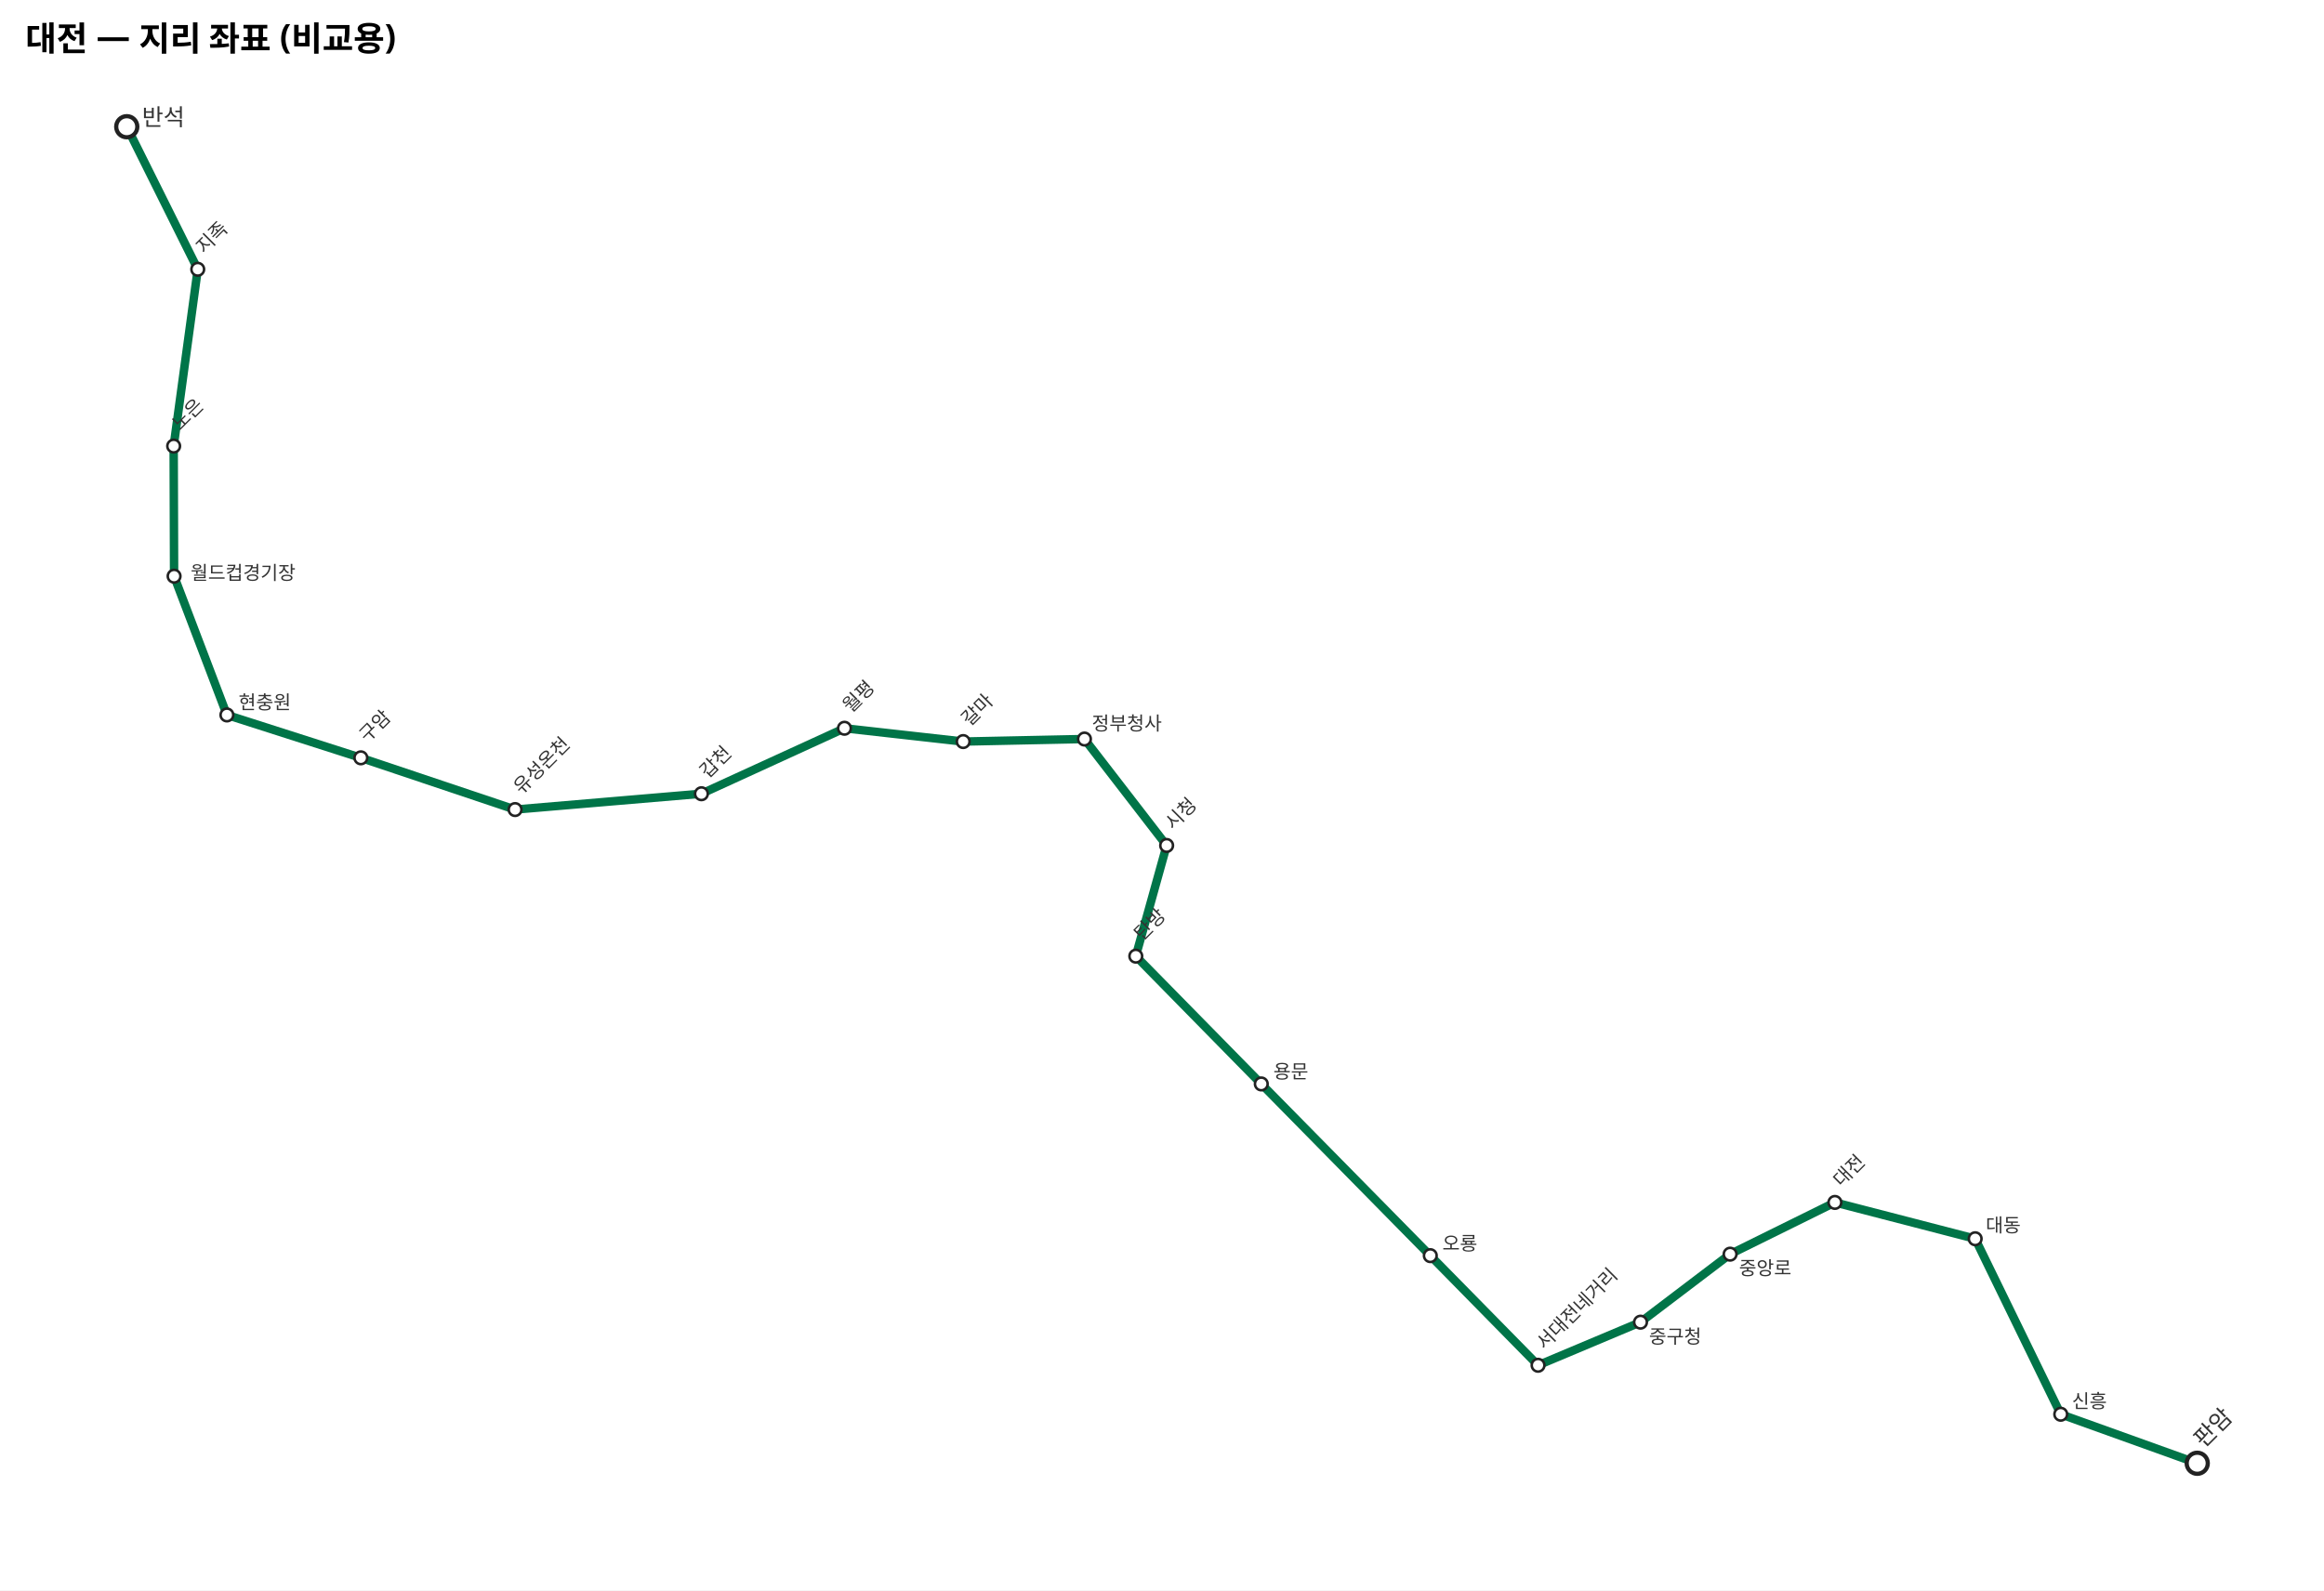
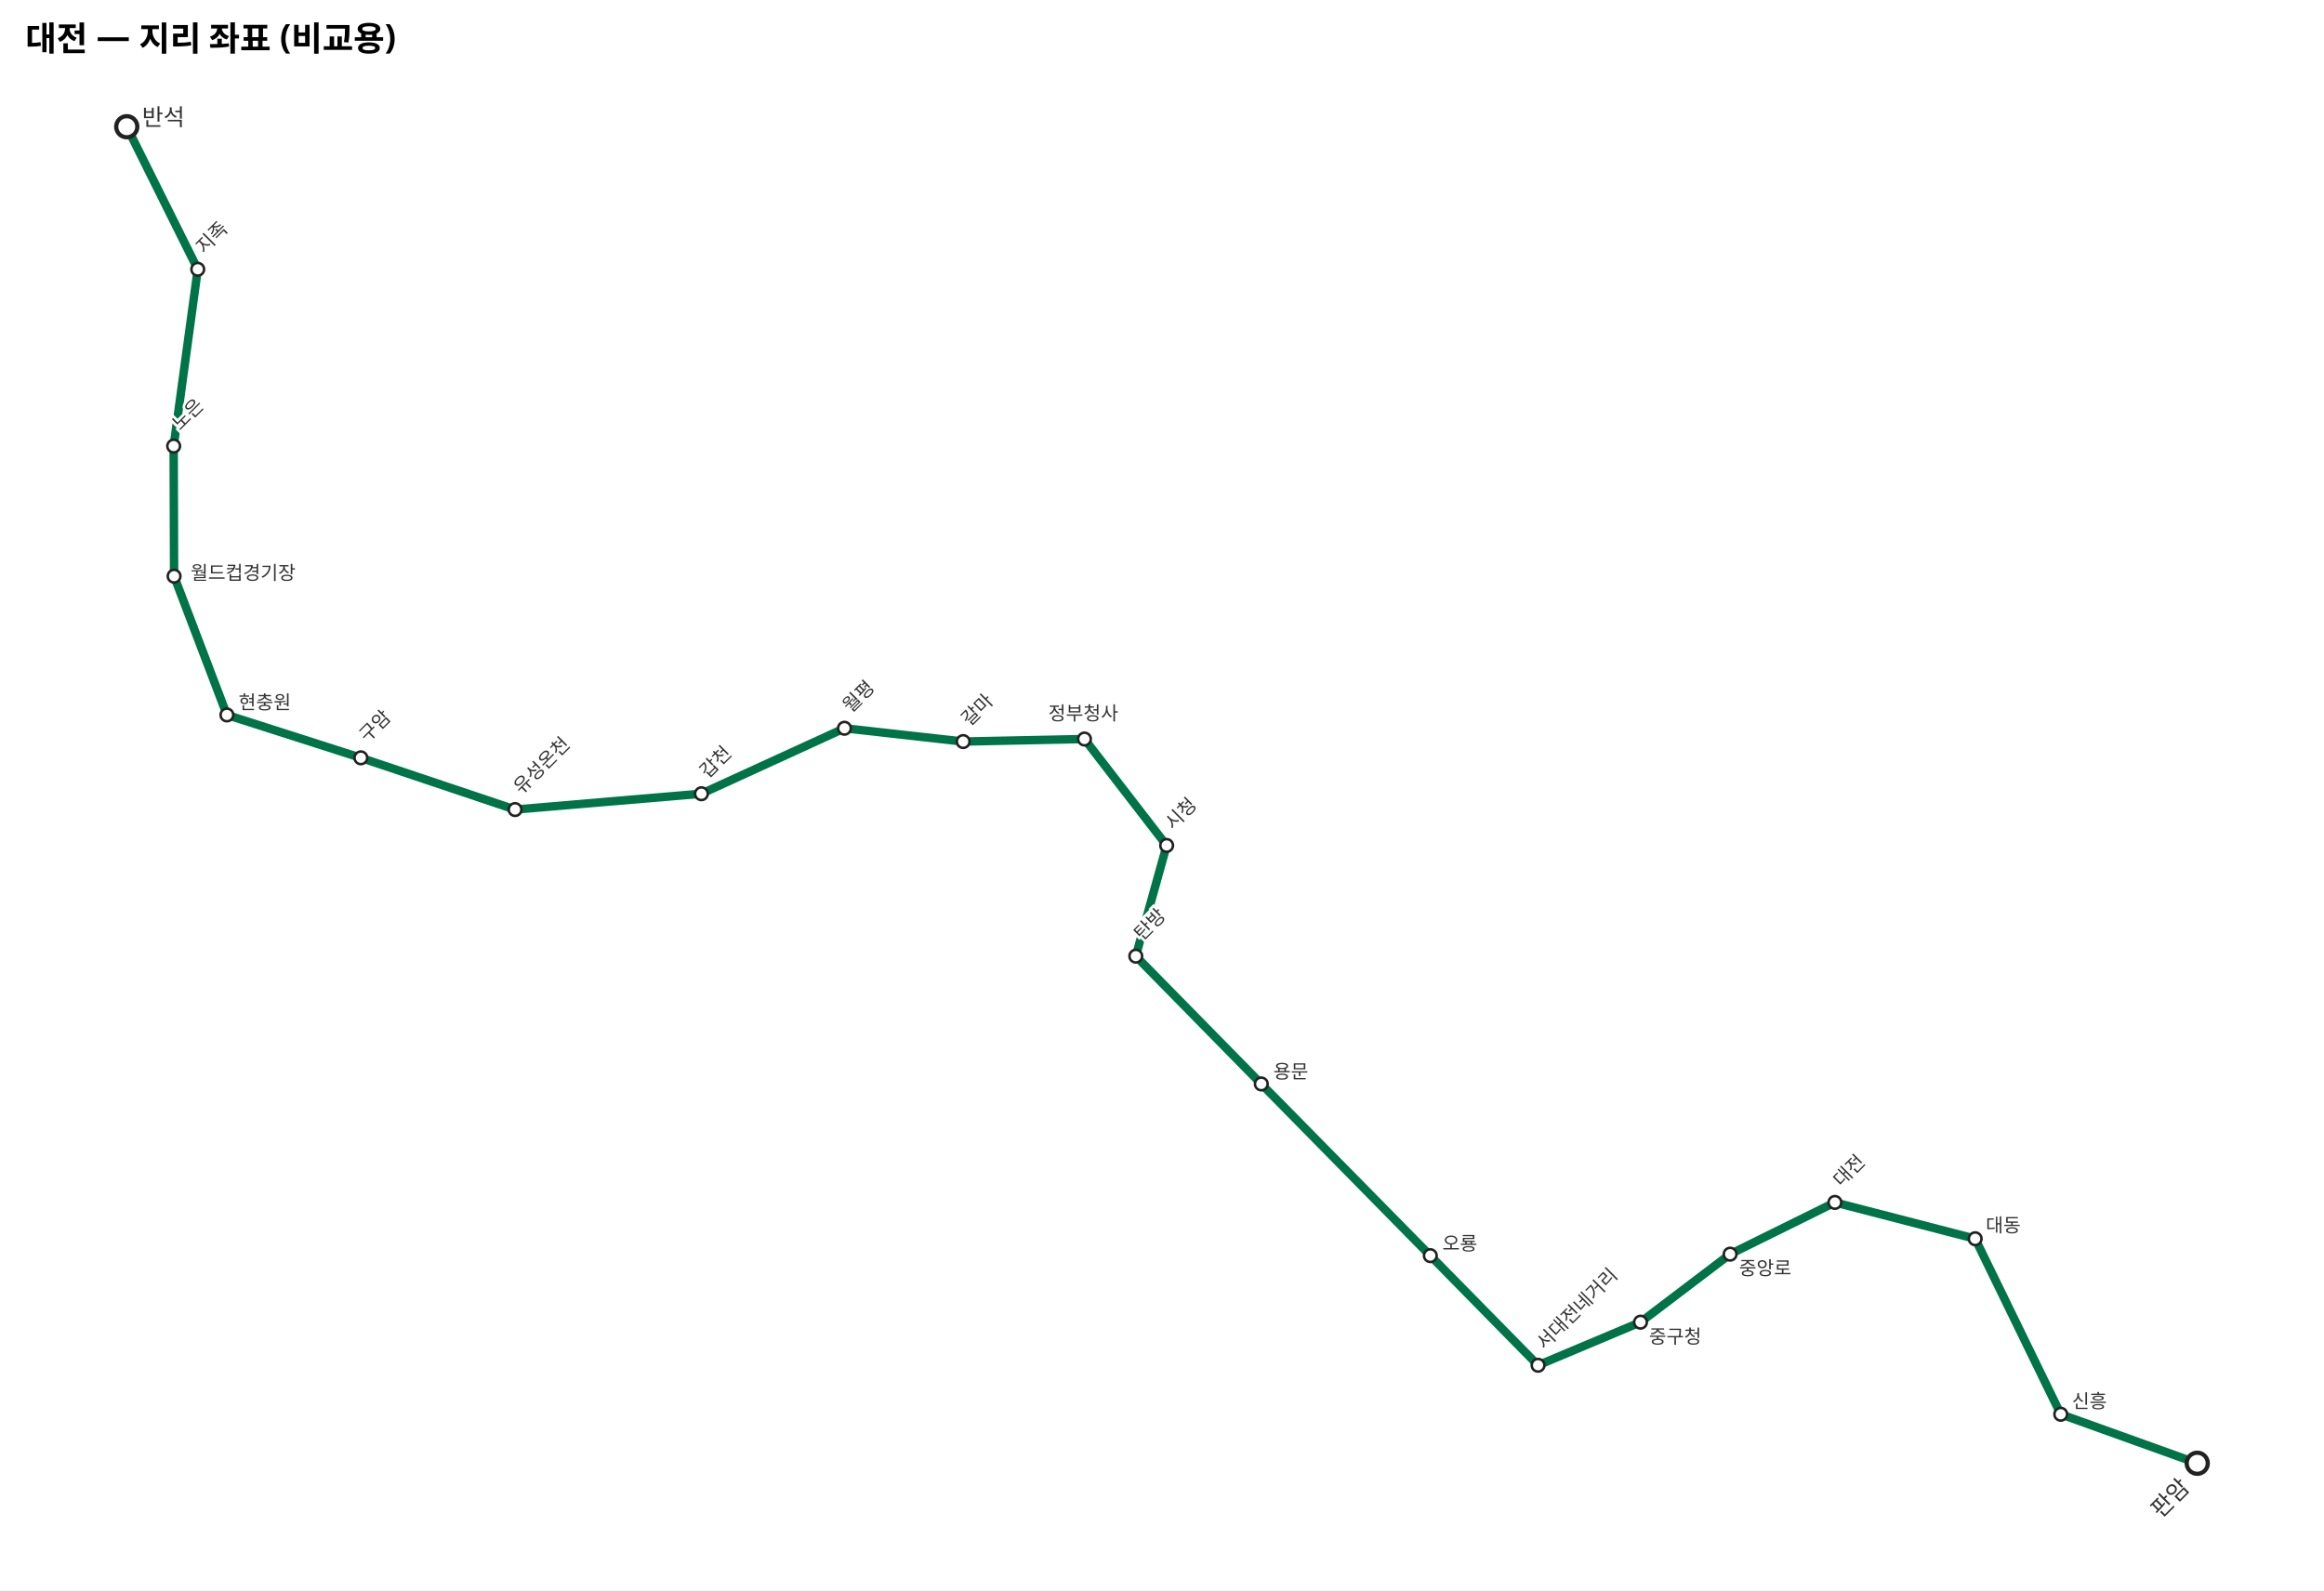
<svg xmlns="http://www.w3.org/2000/svg" viewBox="0 0 1100 753" font-family="sans-serif">
  <rect width="100%" height="100%" fill="#fff" />
  <text x="12" y="24" font-size="16" font-weight="700">대전 — 지리 좌표 (비교용)</text>
  <line x1="455.9" y1="351.1" x2="399.7" y2="344.8" stroke="#007448" stroke-width="4" stroke-linecap="round" />
  <line x1="455.9" y1="351.1" x2="513.3" y2="349.9" stroke="#007448" stroke-width="4" stroke-linecap="round" />
  <line x1="332.0" y1="375.8" x2="399.7" y2="344.8" stroke="#007448" stroke-width="4" stroke-linecap="round" />
  <line x1="332.0" y1="375.8" x2="243.8" y2="383.3" stroke="#007448" stroke-width="4" stroke-linecap="round" />
  <line x1="170.8" y1="358.8" x2="243.8" y2="383.3" stroke="#007448" stroke-width="4" stroke-linecap="round" />
  <line x1="170.8" y1="358.8" x2="107.4" y2="338.5" stroke="#007448" stroke-width="4" stroke-linecap="round" />
  <line x1="82.2" y1="211.2" x2="82.4" y2="272.8" stroke="#007448" stroke-width="4" stroke-linecap="round" />
  <line x1="82.2" y1="211.2" x2="93.6" y2="127.5" stroke="#007448" stroke-width="4" stroke-linecap="round" />
  <line x1="934.9" y1="586.5" x2="868.5" y2="569.3" stroke="#007448" stroke-width="4" stroke-linecap="round" />
  <line x1="934.9" y1="586.5" x2="975.4" y2="669.6" stroke="#007448" stroke-width="4" stroke-linecap="round" />
  <line x1="868.5" y1="569.3" x2="818.9" y2="593.8" stroke="#007448" stroke-width="4" stroke-linecap="round" />
  <line x1="60.0" y1="60.0" x2="93.6" y2="127.5" stroke="#007448" stroke-width="4" stroke-linecap="round" />
  <line x1="728.0" y1="646.4" x2="677.0" y2="594.5" stroke="#007448" stroke-width="4" stroke-linecap="round" />
  <line x1="728.0" y1="646.4" x2="776.5" y2="626.0" stroke="#007448" stroke-width="4" stroke-linecap="round" />
  <line x1="552.2" y1="400.3" x2="513.3" y2="349.9" stroke="#007448" stroke-width="4" stroke-linecap="round" />
  <line x1="552.2" y1="400.3" x2="537.6" y2="452.7" stroke="#007448" stroke-width="4" stroke-linecap="round" />
  <line x1="975.4" y1="669.6" x2="1040.0" y2="692.8" stroke="#007448" stroke-width="4" stroke-linecap="round" />
  <line x1="677.0" y1="594.5" x2="597.0" y2="513.2" stroke="#007448" stroke-width="4" stroke-linecap="round" />
  <line x1="597.0" y1="513.2" x2="537.6" y2="452.7" stroke="#007448" stroke-width="4" stroke-linecap="round" />
  <line x1="82.4" y1="272.8" x2="107.4" y2="338.5" stroke="#007448" stroke-width="4" stroke-linecap="round" />
  <line x1="776.5" y1="626.0" x2="818.9" y2="593.8" stroke="#007448" stroke-width="4" stroke-linecap="round" />
  <circle cx="455.9" cy="351.1" r="3" fill="#fff" stroke="#222" stroke-width="1.2" />
-   <text x="458.9" y="344.1" font-size="9" fill="#333" transform="rotate(-45 458.9 344.1)">갈마</text>
  <circle cx="332.0" cy="375.8" r="3" fill="#fff" stroke="#222" stroke-width="1.2" />
-   <text x="335.0" y="368.8" font-size="9" fill="#333" transform="rotate(-45 335.0 368.8)">갑천</text>
  <circle cx="170.8" cy="358.8" r="3" fill="#fff" stroke="#222" stroke-width="1.2" />
-   <text x="173.8" y="351.8" font-size="9" fill="#333" transform="rotate(-45 173.8 351.8)">구암</text>
  <circle cx="82.2" cy="211.2" r="3" fill="#fff" stroke="#222" stroke-width="1.2" />
-   <text x="85.2" y="204.2" font-size="9" fill="#333" transform="rotate(-45 85.2 204.2)">노은</text>
  <circle cx="934.9" cy="586.5" r="3" fill="#fff" stroke="#222" stroke-width="1.2" />
-   <text x="939.9" y="583.3" font-size="9" fill="#333">대동</text>
  <circle cx="868.5" cy="569.3" r="3" fill="#fff" stroke="#222" stroke-width="1.2" />
-   <text x="871.5" y="562.3" font-size="9" fill="#333" transform="rotate(-45 871.5 562.3)">대전</text>
  <circle cx="60.0" cy="60.0" r="5" fill="#fff" stroke="#222" stroke-width="2" />
-   <text x="67.2" y="59.4" font-size="11" fill="#333">반석</text>
  <circle cx="728.0" cy="646.4" r="3" fill="#fff" stroke="#222" stroke-width="1.2" />
-   <text x="731.0" y="639.4" font-size="9" fill="#333" transform="rotate(-45 731.0 639.4)">서대전네거리</text>
  <circle cx="552.2" cy="400.3" r="3" fill="#fff" stroke="#222" stroke-width="1.2" />
-   <text x="555.2" y="393.3" font-size="9" fill="#333" transform="rotate(-45 555.2 393.3)">시청</text>
  <circle cx="975.4" cy="669.6" r="3" fill="#fff" stroke="#222" stroke-width="1.2" />
-   <text x="980.7" y="666.6" font-size="9" fill="#333">신흥</text>
  <circle cx="677.0" cy="594.5" r="3" fill="#fff" stroke="#222" stroke-width="1.2" />
-   <text x="682.7" y="591.9" font-size="9" fill="#333">오룡</text>
  <circle cx="597.0" cy="513.2" r="3" fill="#fff" stroke="#222" stroke-width="1.2" />
-   <text x="602.7" y="510.5" font-size="9" fill="#333">용문</text>
  <circle cx="82.4" cy="272.8" r="3" fill="#fff" stroke="#222" stroke-width="1.2" />
-   <text x="90.2" y="274.4" font-size="9" fill="#333">월드컵경기장</text>
  <circle cx="399.7" cy="344.8" r="3" fill="#fff" stroke="#222" stroke-width="1.2" />
-   <text x="402.7" y="337.8" font-size="9" fill="#333" transform="rotate(-45 402.7 337.8)">월평</text>
  <circle cx="243.8" cy="383.3" r="3" fill="#fff" stroke="#222" stroke-width="1.2" />
-   <text x="246.8" y="376.3" font-size="9" fill="#333" transform="rotate(-45 246.8 376.3)">유성온천</text>
  <circle cx="513.3" cy="349.9" r="3" fill="#fff" stroke="#222" stroke-width="1.2" />
-   <text x="516.8" y="345.7" font-size="9" fill="#333">정부청사</text>
  <circle cx="776.5" cy="626.0" r="3" fill="#fff" stroke="#222" stroke-width="1.2" />
-   <text x="780.5" y="636.0" font-size="9" fill="#333">중구청</text>
  <circle cx="818.9" cy="593.8" r="3" fill="#fff" stroke="#222" stroke-width="1.2" />
-   <text x="823.1" y="603.6" font-size="9" fill="#333">중앙로</text>
  <circle cx="93.6" cy="127.5" r="3" fill="#fff" stroke="#222" stroke-width="1.2" />
-   <text x="96.6" y="120.5" font-size="9" fill="#333" transform="rotate(-45 96.6 120.5)">지족</text>
  <circle cx="537.6" cy="452.7" r="3" fill="#fff" stroke="#222" stroke-width="1.2" />
-   <text x="540.6" y="445.7" font-size="9" fill="#333" transform="rotate(-45 540.6 445.7)">탄방</text>
  <circle cx="1040.0" cy="692.8" r="5" fill="#fff" stroke="#222" stroke-width="2" />
-   <text x="1043.0" y="685.8" font-size="11" fill="#333" transform="rotate(-45 1043.0 685.8)">판암</text>
  <circle cx="107.4" cy="338.5" r="3" fill="#fff" stroke="#222" stroke-width="1.2" />
-   <text x="112.9" y="335.7" font-size="9" fill="#333">현충원</text>
+   <text x="458.9" y="344.1" font-size="9" fill="#333" text-anchor="start" paint-order="stroke" stroke="#fff" stroke-width="2.5" transform="rotate(-45 458.9 344.1)">갈마</text>
+   <text x="335.0" y="368.8" font-size="9" fill="#333" text-anchor="start" paint-order="stroke" stroke="#fff" stroke-width="2.5" transform="rotate(-45 335.0 368.8)">갑천</text>
+   <text x="173.8" y="351.8" font-size="9" fill="#333" text-anchor="start" paint-order="stroke" stroke="#fff" stroke-width="2.5" transform="rotate(-45 173.8 351.8)">구암</text>
+   <text x="85.2" y="204.2" font-size="9" fill="#333" text-anchor="start" paint-order="stroke" stroke="#fff" stroke-width="2.5" transform="rotate(-45 85.2 204.2)">노은</text>
+   <text x="939.9" y="583.3" font-size="9" fill="#333" text-anchor="start" paint-order="stroke" stroke="#fff" stroke-width="2.5">대동</text>
+   <text x="871.5" y="562.3" font-size="9" fill="#333" text-anchor="start" paint-order="stroke" stroke="#fff" stroke-width="2.5" transform="rotate(-45 871.5 562.3)">대전</text>
+   <text x="67.2" y="59.4" font-size="11" fill="#333" text-anchor="start" paint-order="stroke" stroke="#fff" stroke-width="2.5">반석</text>
+   <text x="731.0" y="639.4" font-size="9" fill="#333" text-anchor="start" paint-order="stroke" stroke="#fff" stroke-width="2.5" transform="rotate(-45 731.0 639.4)">서대전네거리</text>
+   <text x="555.2" y="393.3" font-size="9" fill="#333" text-anchor="start" paint-order="stroke" stroke="#fff" stroke-width="2.5" transform="rotate(-45 555.2 393.3)">시청</text>
+   <text x="980.7" y="666.6" font-size="9" fill="#333" text-anchor="start" paint-order="stroke" stroke="#fff" stroke-width="2.5">신흥</text>
+   <text x="682.7" y="591.9" font-size="9" fill="#333" text-anchor="start" paint-order="stroke" stroke="#fff" stroke-width="2.5">오룡</text>
+   <text x="602.7" y="510.5" font-size="9" fill="#333" text-anchor="start" paint-order="stroke" stroke="#fff" stroke-width="2.5">용문</text>
+   <text x="90.2" y="274.4" font-size="9" fill="#333" text-anchor="start" paint-order="stroke" stroke="#fff" stroke-width="2.5">월드컵경기장</text>
+   <text x="402.7" y="337.8" font-size="9" fill="#333" text-anchor="start" paint-order="stroke" stroke="#fff" stroke-width="2.5" transform="rotate(-45 402.7 337.8)">월평</text>
+   <text x="246.8" y="376.3" font-size="9" fill="#333" text-anchor="start" paint-order="stroke" stroke="#fff" stroke-width="2.5" transform="rotate(-45 246.8 376.3)">유성온천</text>
+   <text x="496.2" y="340.9" font-size="9" fill="#333" text-anchor="start" paint-order="stroke" stroke="#fff" stroke-width="2.5">정부청사</text>
+   <text x="780.5" y="636.0" font-size="9" fill="#333" text-anchor="start" paint-order="stroke" stroke="#fff" stroke-width="2.5">중구청</text>
+   <text x="823.1" y="603.6" font-size="9" fill="#333" text-anchor="start" paint-order="stroke" stroke="#fff" stroke-width="2.5">중앙로</text>
+   <text x="96.6" y="120.5" font-size="9" fill="#333" text-anchor="start" paint-order="stroke" stroke="#fff" stroke-width="2.5" transform="rotate(-45 96.6 120.5)">지족</text>
+   <text x="540.6" y="445.7" font-size="9" fill="#333" text-anchor="start" paint-order="stroke" stroke="#fff" stroke-width="2.5" transform="rotate(-45 540.6 445.7)">탄방</text>
+   <text x="1037.0" y="704.8" font-size="11" fill="#333" text-anchor="end" paint-order="stroke" stroke="#fff" stroke-width="2.5" transform="rotate(-45 1037.0 704.8)">판암</text>
+   <text x="112.9" y="335.7" font-size="9" fill="#333" text-anchor="start" paint-order="stroke" stroke="#fff" stroke-width="2.5">현충원</text>
</svg>
